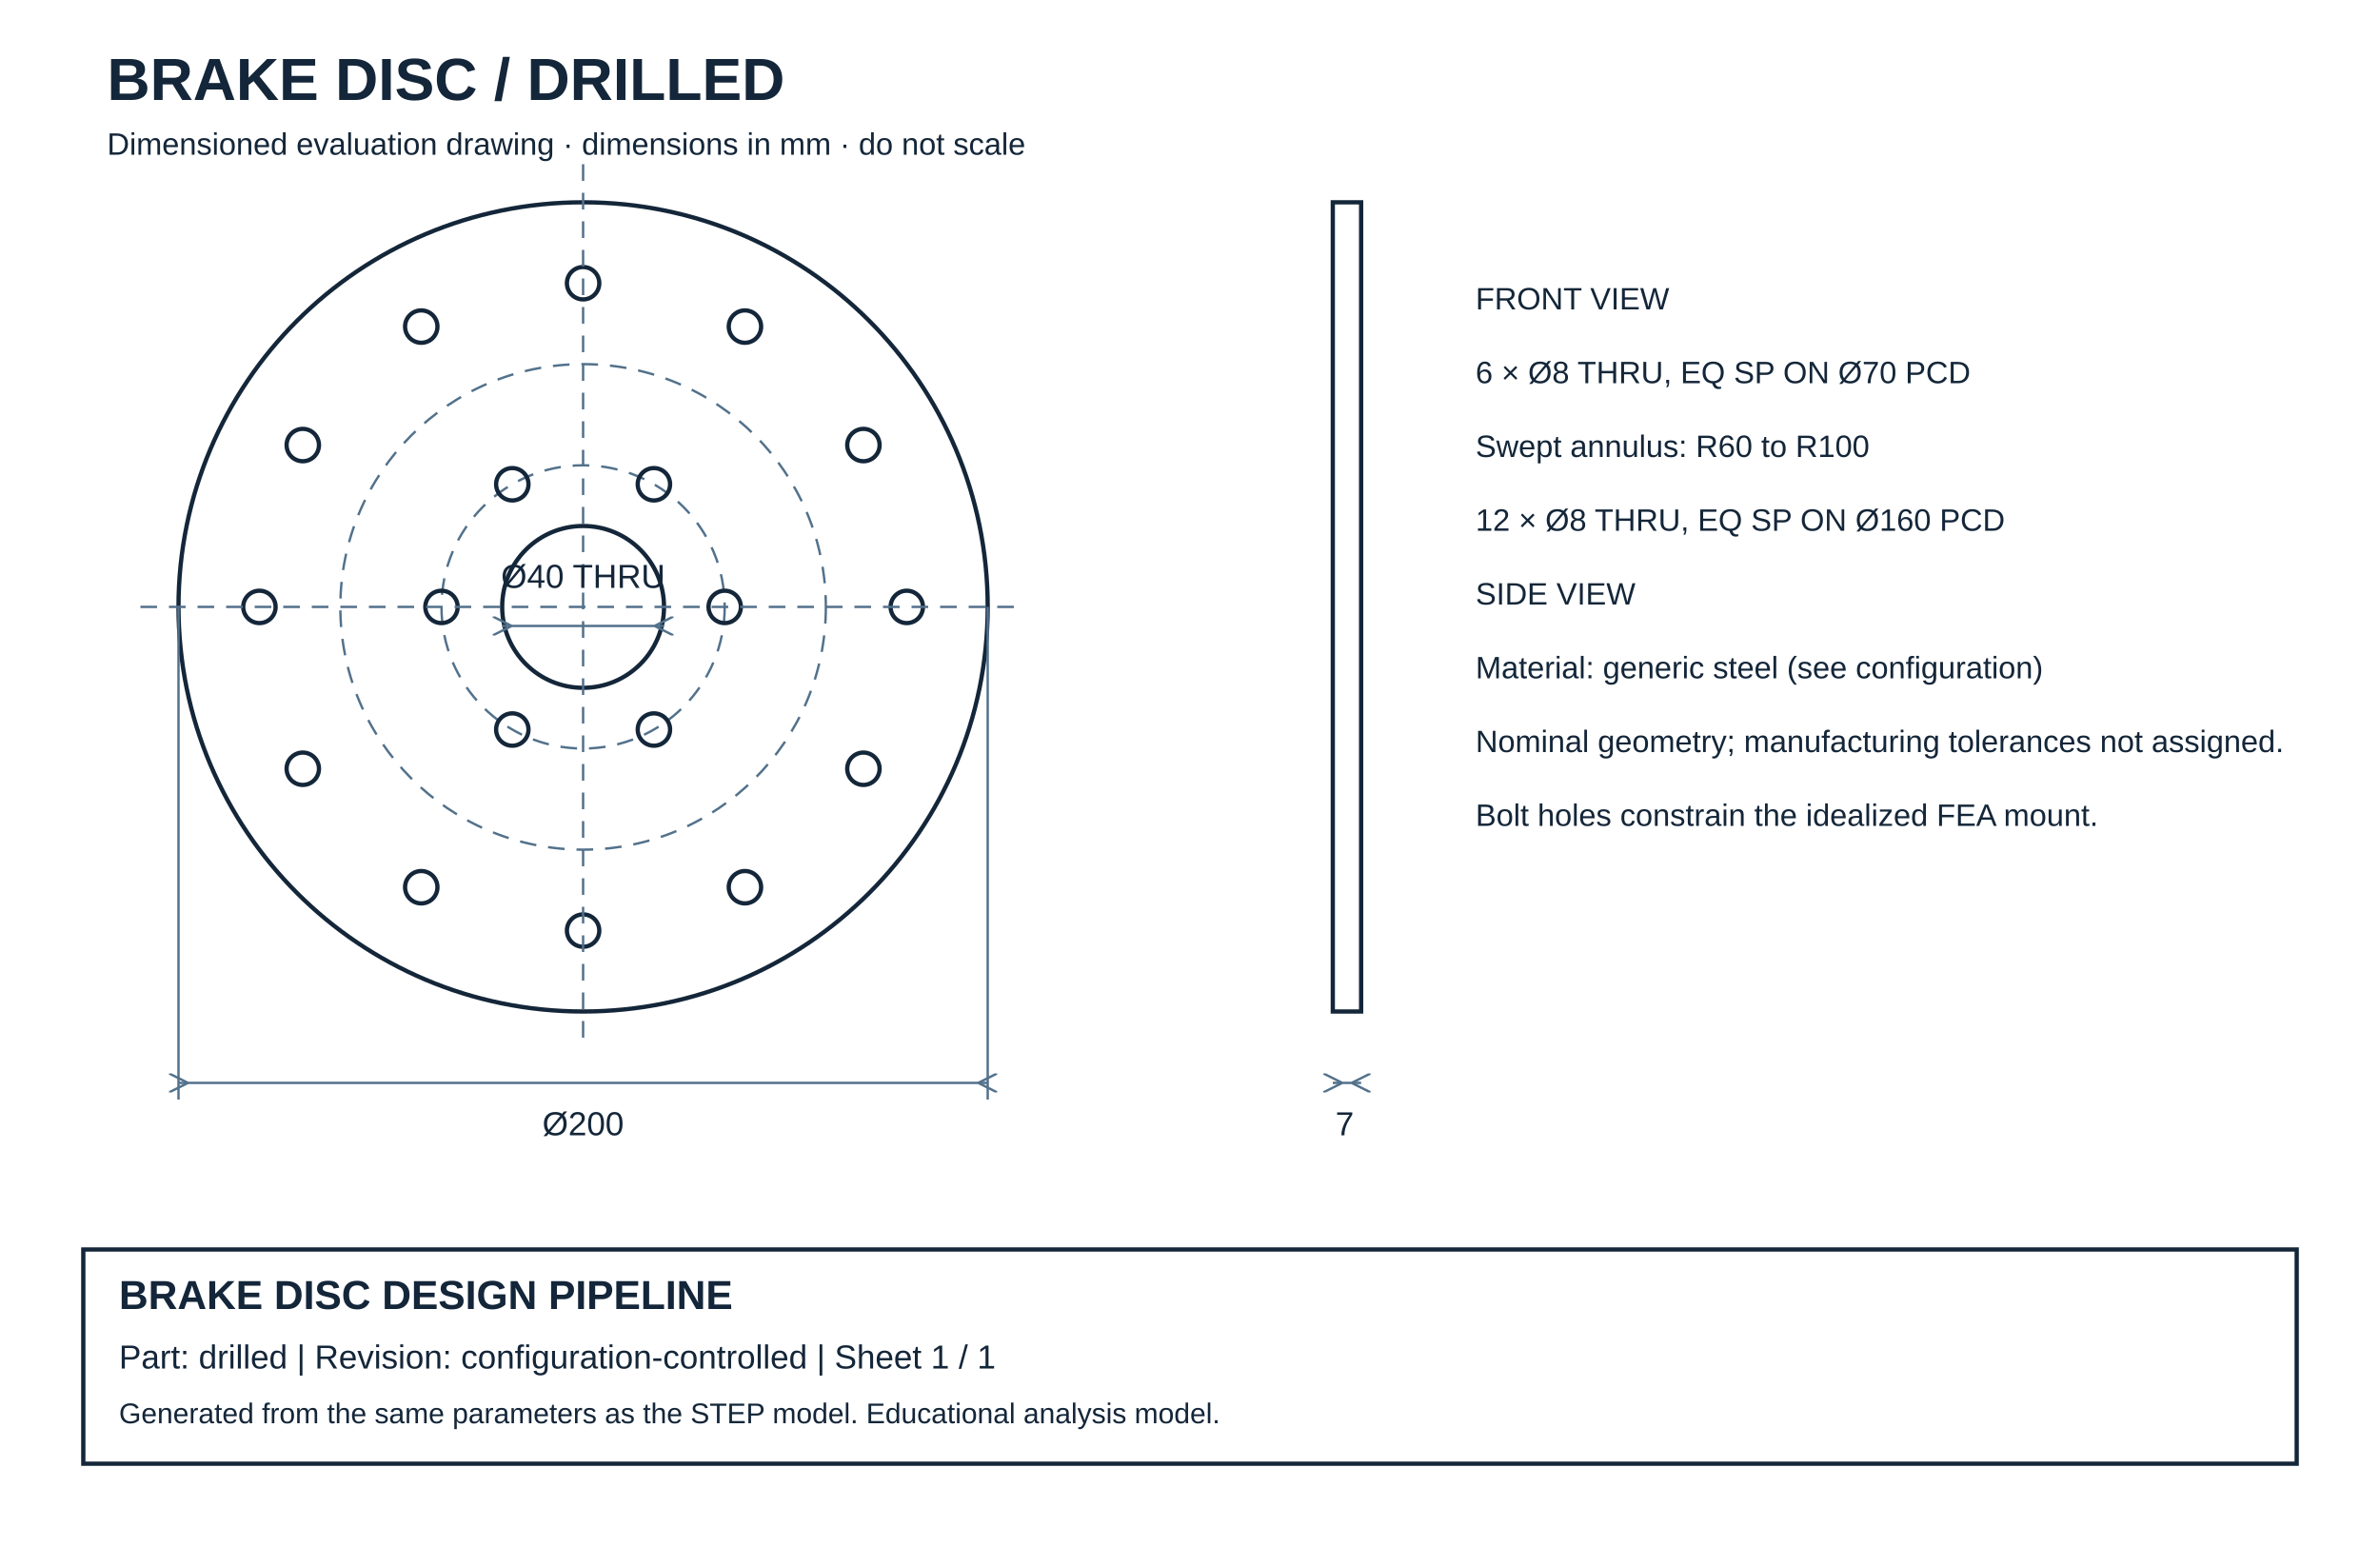
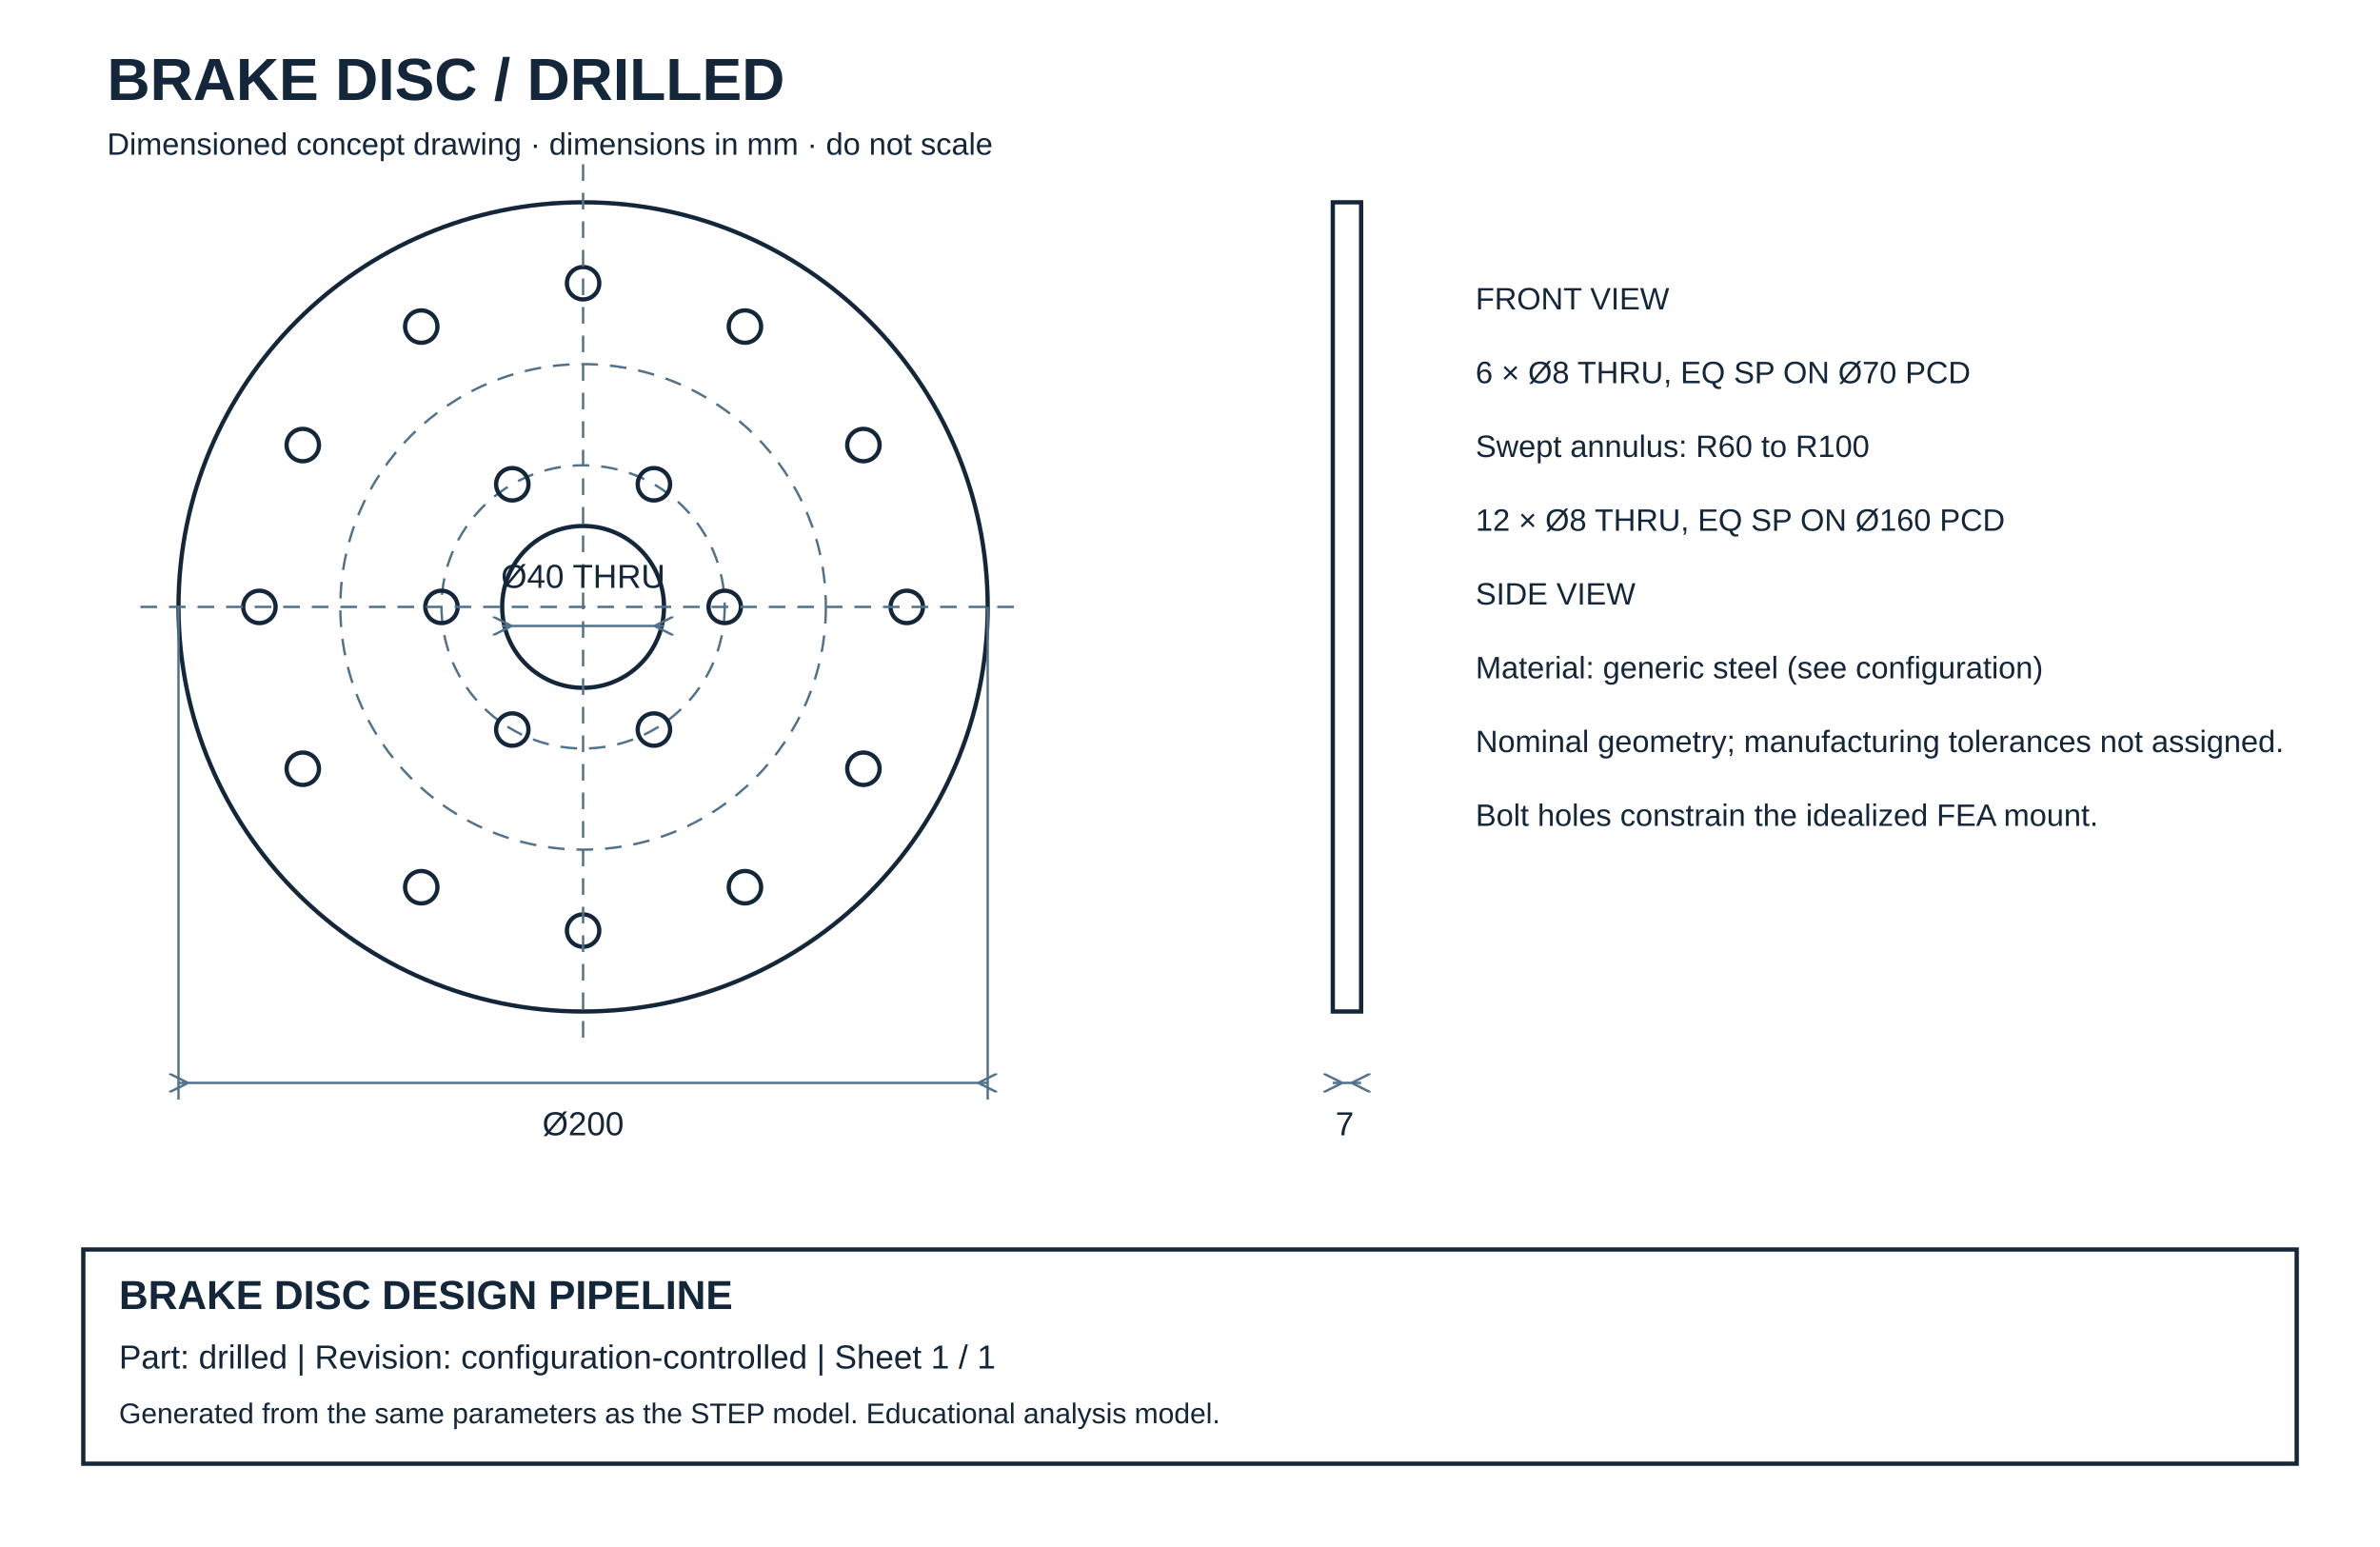
<svg xmlns="http://www.w3.org/2000/svg" width="1000" height="650" viewBox="0 0 1000 650">
  <rect width="1000" height="650" fill="white" />
  <style>text{font-family:Arial,sans-serif;fill:#142639} .edge{fill:none;stroke:#142639;stroke-width:1.8} .dim{fill:none;stroke:#52718b;stroke-width:1} .dash{stroke-dasharray:7 5}</style>
  <defs>
    <marker id="arrow" markerWidth="8" markerHeight="8" refX="4" refY="4" orient="auto-start-reverse">
      <path d="M8 0L0 4L8 8" fill="none" stroke="#52718b" />
    </marker>
  </defs>
  <text x="45" y="42" font-size="25" font-weight="bold">BRAKE DISC / DRILLED</text>
-   <text x="45" y="65" font-size="13">Dimensioned evaluation drawing · dimensions in mm · do not scale</text>
+   <text x="45" y="65" font-size="13">Dimensioned concept drawing · dimensions in mm · do not scale</text>
  <circle cx="245" cy="255" r="170.0" class="edge" />
  <circle cx="245" cy="255" r="34.0" class="edge" />
  <circle cx="245" cy="255" r="59.5" class="dim dash" />
  <circle cx="245" cy="255" r="102.0" class="dim dash" />
  <circle cx="304.5" cy="255.0" r="6.8" class="edge" />
  <circle cx="274.75" cy="203.471" r="6.8" class="edge" />
  <circle cx="215.25" cy="203.471" r="6.8" class="edge" />
  <circle cx="185.5" cy="255.0" r="6.8" class="edge" />
  <circle cx="215.25" cy="306.529" r="6.8" class="edge" />
  <circle cx="274.75" cy="306.529" r="6.8" class="edge" />
  <circle cx="381.0" cy="255.0" r="6.8" class="edge" />
  <circle cx="362.779" cy="187.0" r="6.8" class="edge" />
  <circle cx="313.0" cy="137.221" r="6.8" class="edge" />
  <circle cx="245.0" cy="119.0" r="6.8" class="edge" />
  <circle cx="177" cy="137.221" r="6.8" class="edge" />
  <circle cx="127.221" cy="187.0" r="6.8" class="edge" />
  <circle cx="109.0" cy="255" r="6.8" class="edge" />
  <circle cx="127.221" cy="323" r="6.8" class="edge" />
  <circle cx="177" cy="372.779" r="6.8" class="edge" />
  <circle cx="245" cy="391.0" r="6.8" class="edge" />
  <circle cx="313.0" cy="372.779" r="6.8" class="edge" />
  <circle cx="362.779" cy="323" r="6.8" class="edge" />
  <path d="M59.0 255H431.0M245 69.0V441.0" class="dim dash" />
  <path d="M75.0 455L415.0 455" class="dim" marker-start="url(#arrow)" marker-end="url(#arrow)" />
  <text x="245" y="477" font-size="14" text-anchor="middle">Ø200</text>
  <path d="M75.0 255V462M415.0 255V462" class="dim" />
  <path d="M211.0 263L279.0 263" class="dim" marker-start="url(#arrow)" marker-end="url(#arrow)" />
  <text x="245" y="247" font-size="14" text-anchor="middle">Ø40 THRU</text>
  <rect x="560" y="85.0" width="11.9" height="340.0" class="edge" />
  <path d="M560 455L571.9 455" class="dim" marker-start="url(#arrow)" marker-end="url(#arrow)" />
  <text x="565" y="477" font-size="14" text-anchor="middle">7</text>
  <text x="620" y="130" font-size="13">FRONT VIEW</text>
  <text x="620" y="161" font-size="13">6 × Ø8 THRU, EQ SP ON Ø70 PCD</text>
  <text x="620" y="192" font-size="13">Swept annulus: R60 to R100</text>
  <text x="620" y="223" font-size="13">12 × Ø8 THRU, EQ SP ON Ø160 PCD</text>
  <text x="620" y="254" font-size="13">SIDE VIEW</text>
  <text x="620" y="285" font-size="13">Material: generic steel (see configuration)</text>
  <text x="620" y="316" font-size="13">Nominal geometry; manufacturing tolerances not assigned.</text>
  <text x="620" y="347" font-size="13">Bolt holes constrain the idealized FEA mount.</text>
  <rect x="35" y="525" width="930" height="90" class="edge" />
  <text x="50" y="550" font-size="17" font-weight="bold">BRAKE DISC DESIGN PIPELINE</text>
  <text x="50" y="575" font-size="14">Part: drilled | Revision: configuration-controlled | Sheet 1 / 1</text>
  <text x="50" y="598" font-size="12">Generated from the same parameters as the STEP model. Educational analysis model.</text>
</svg>
